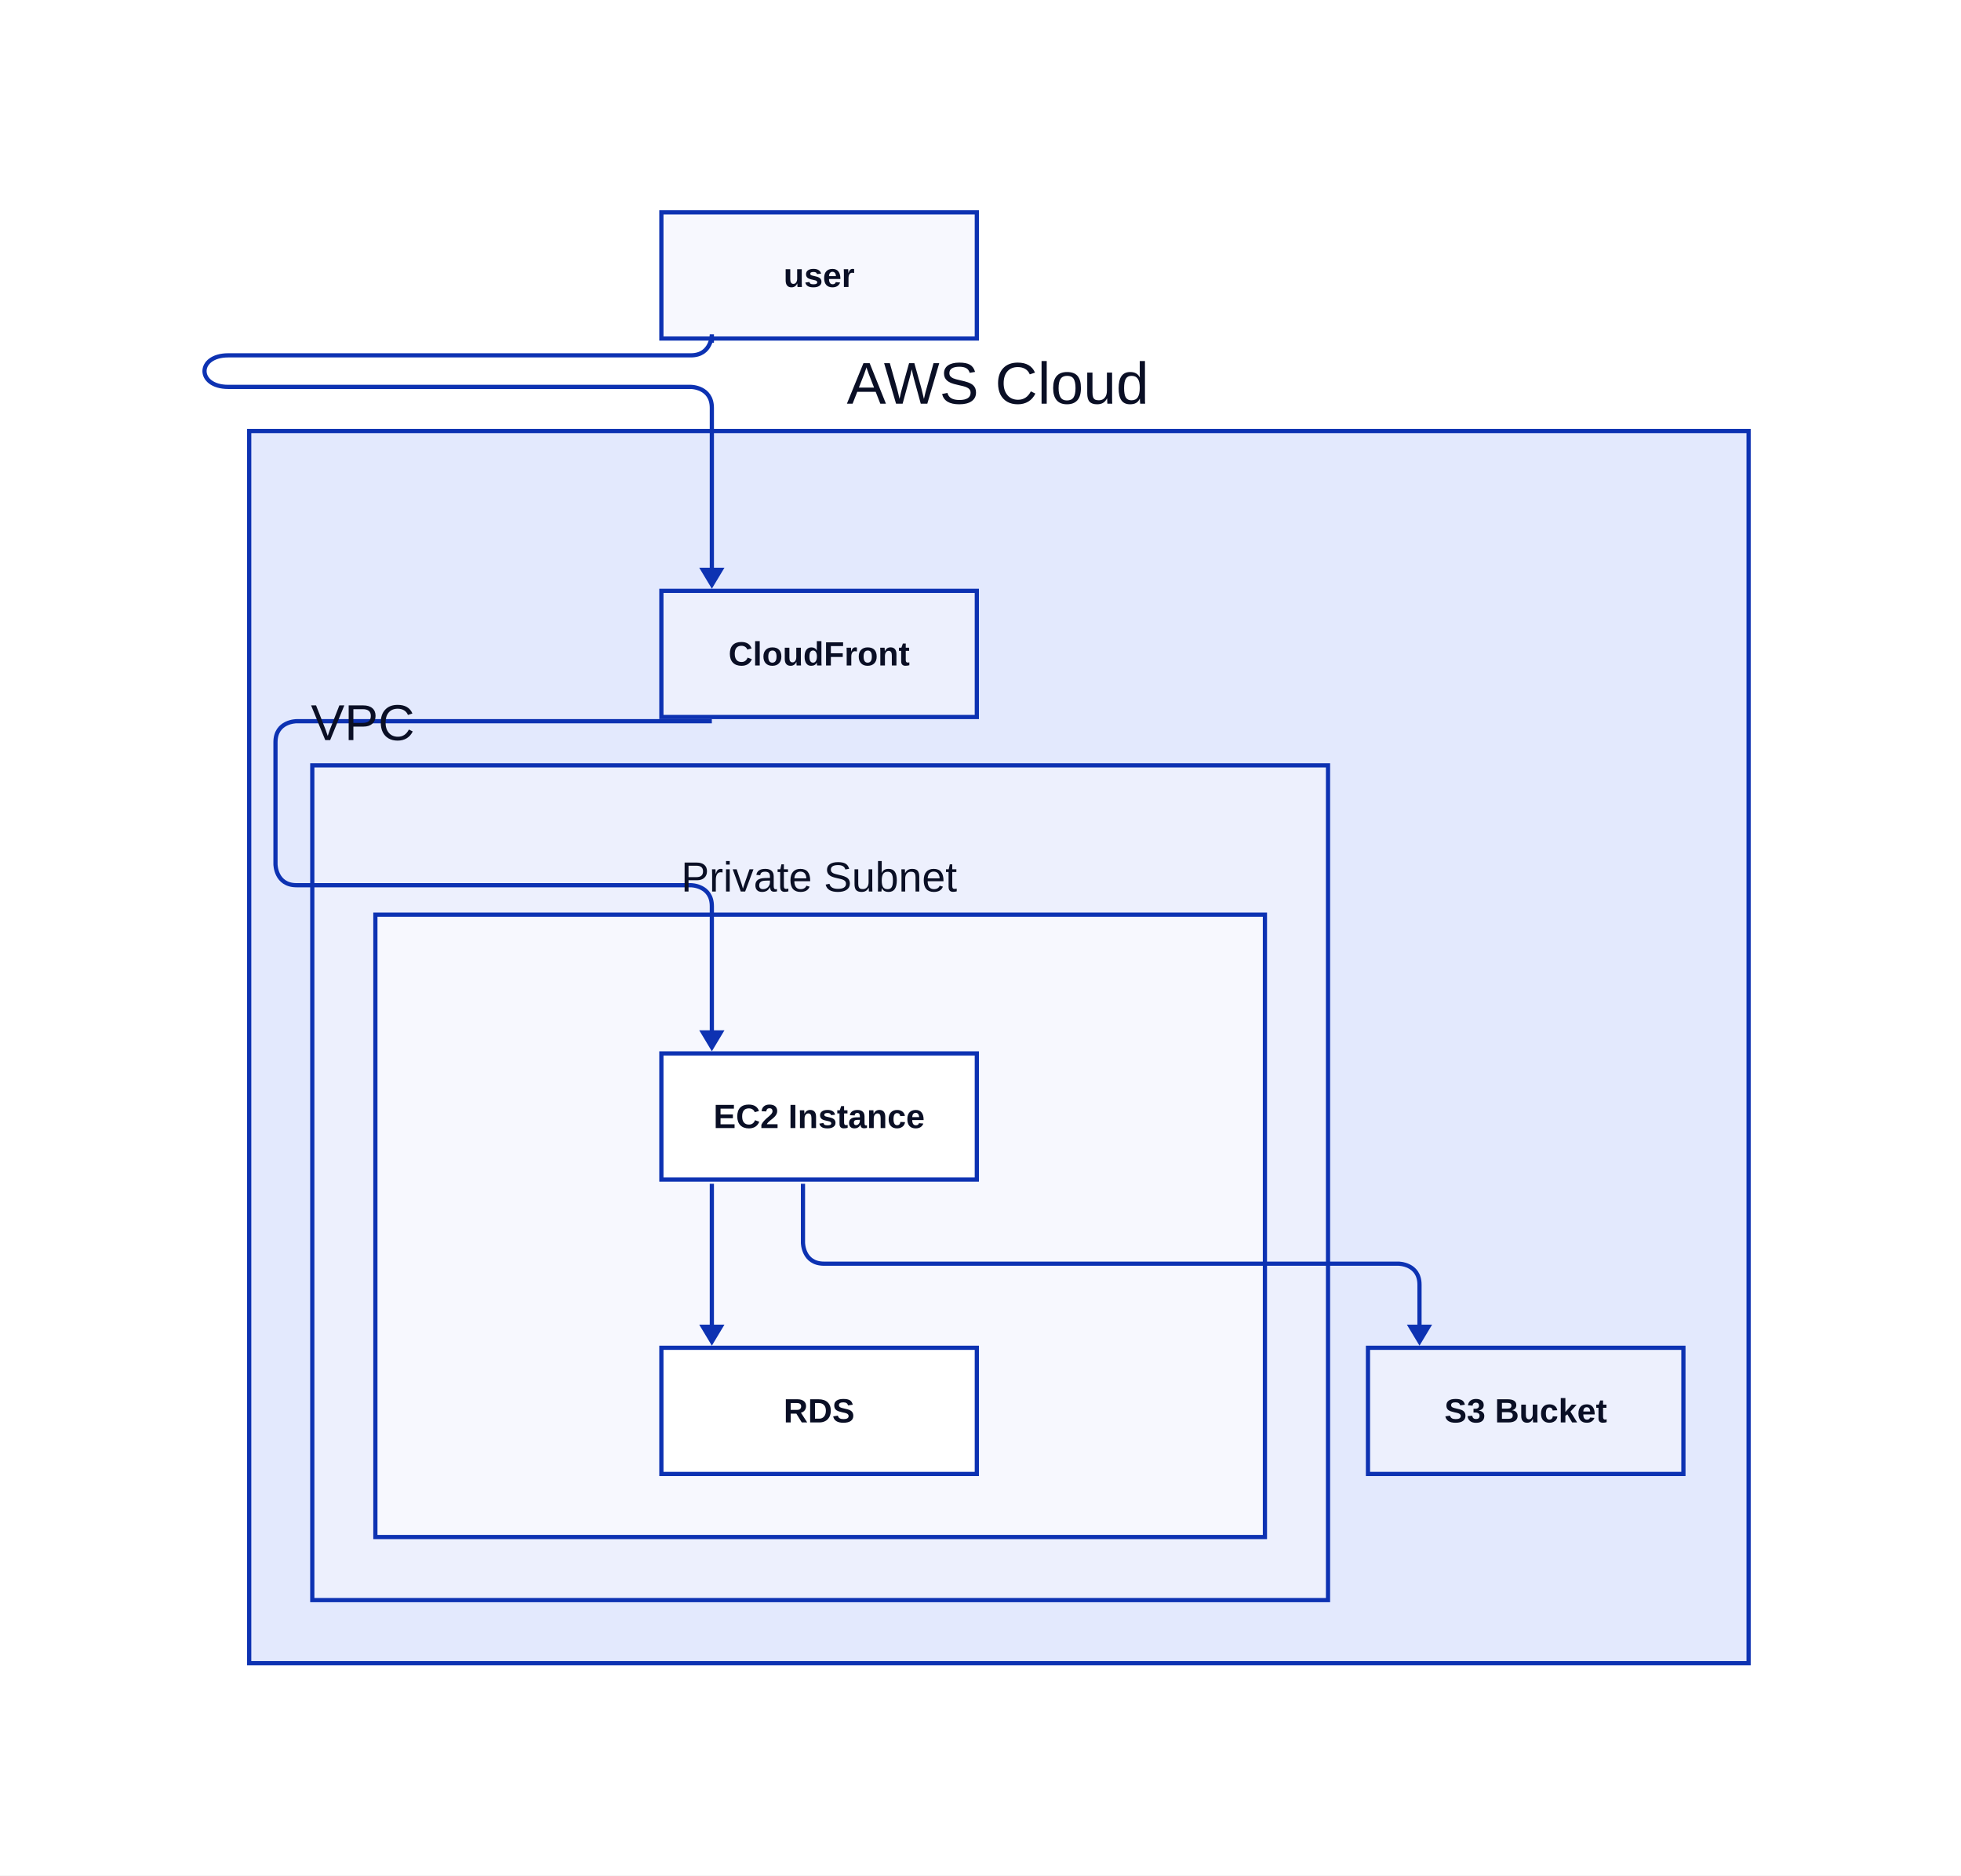
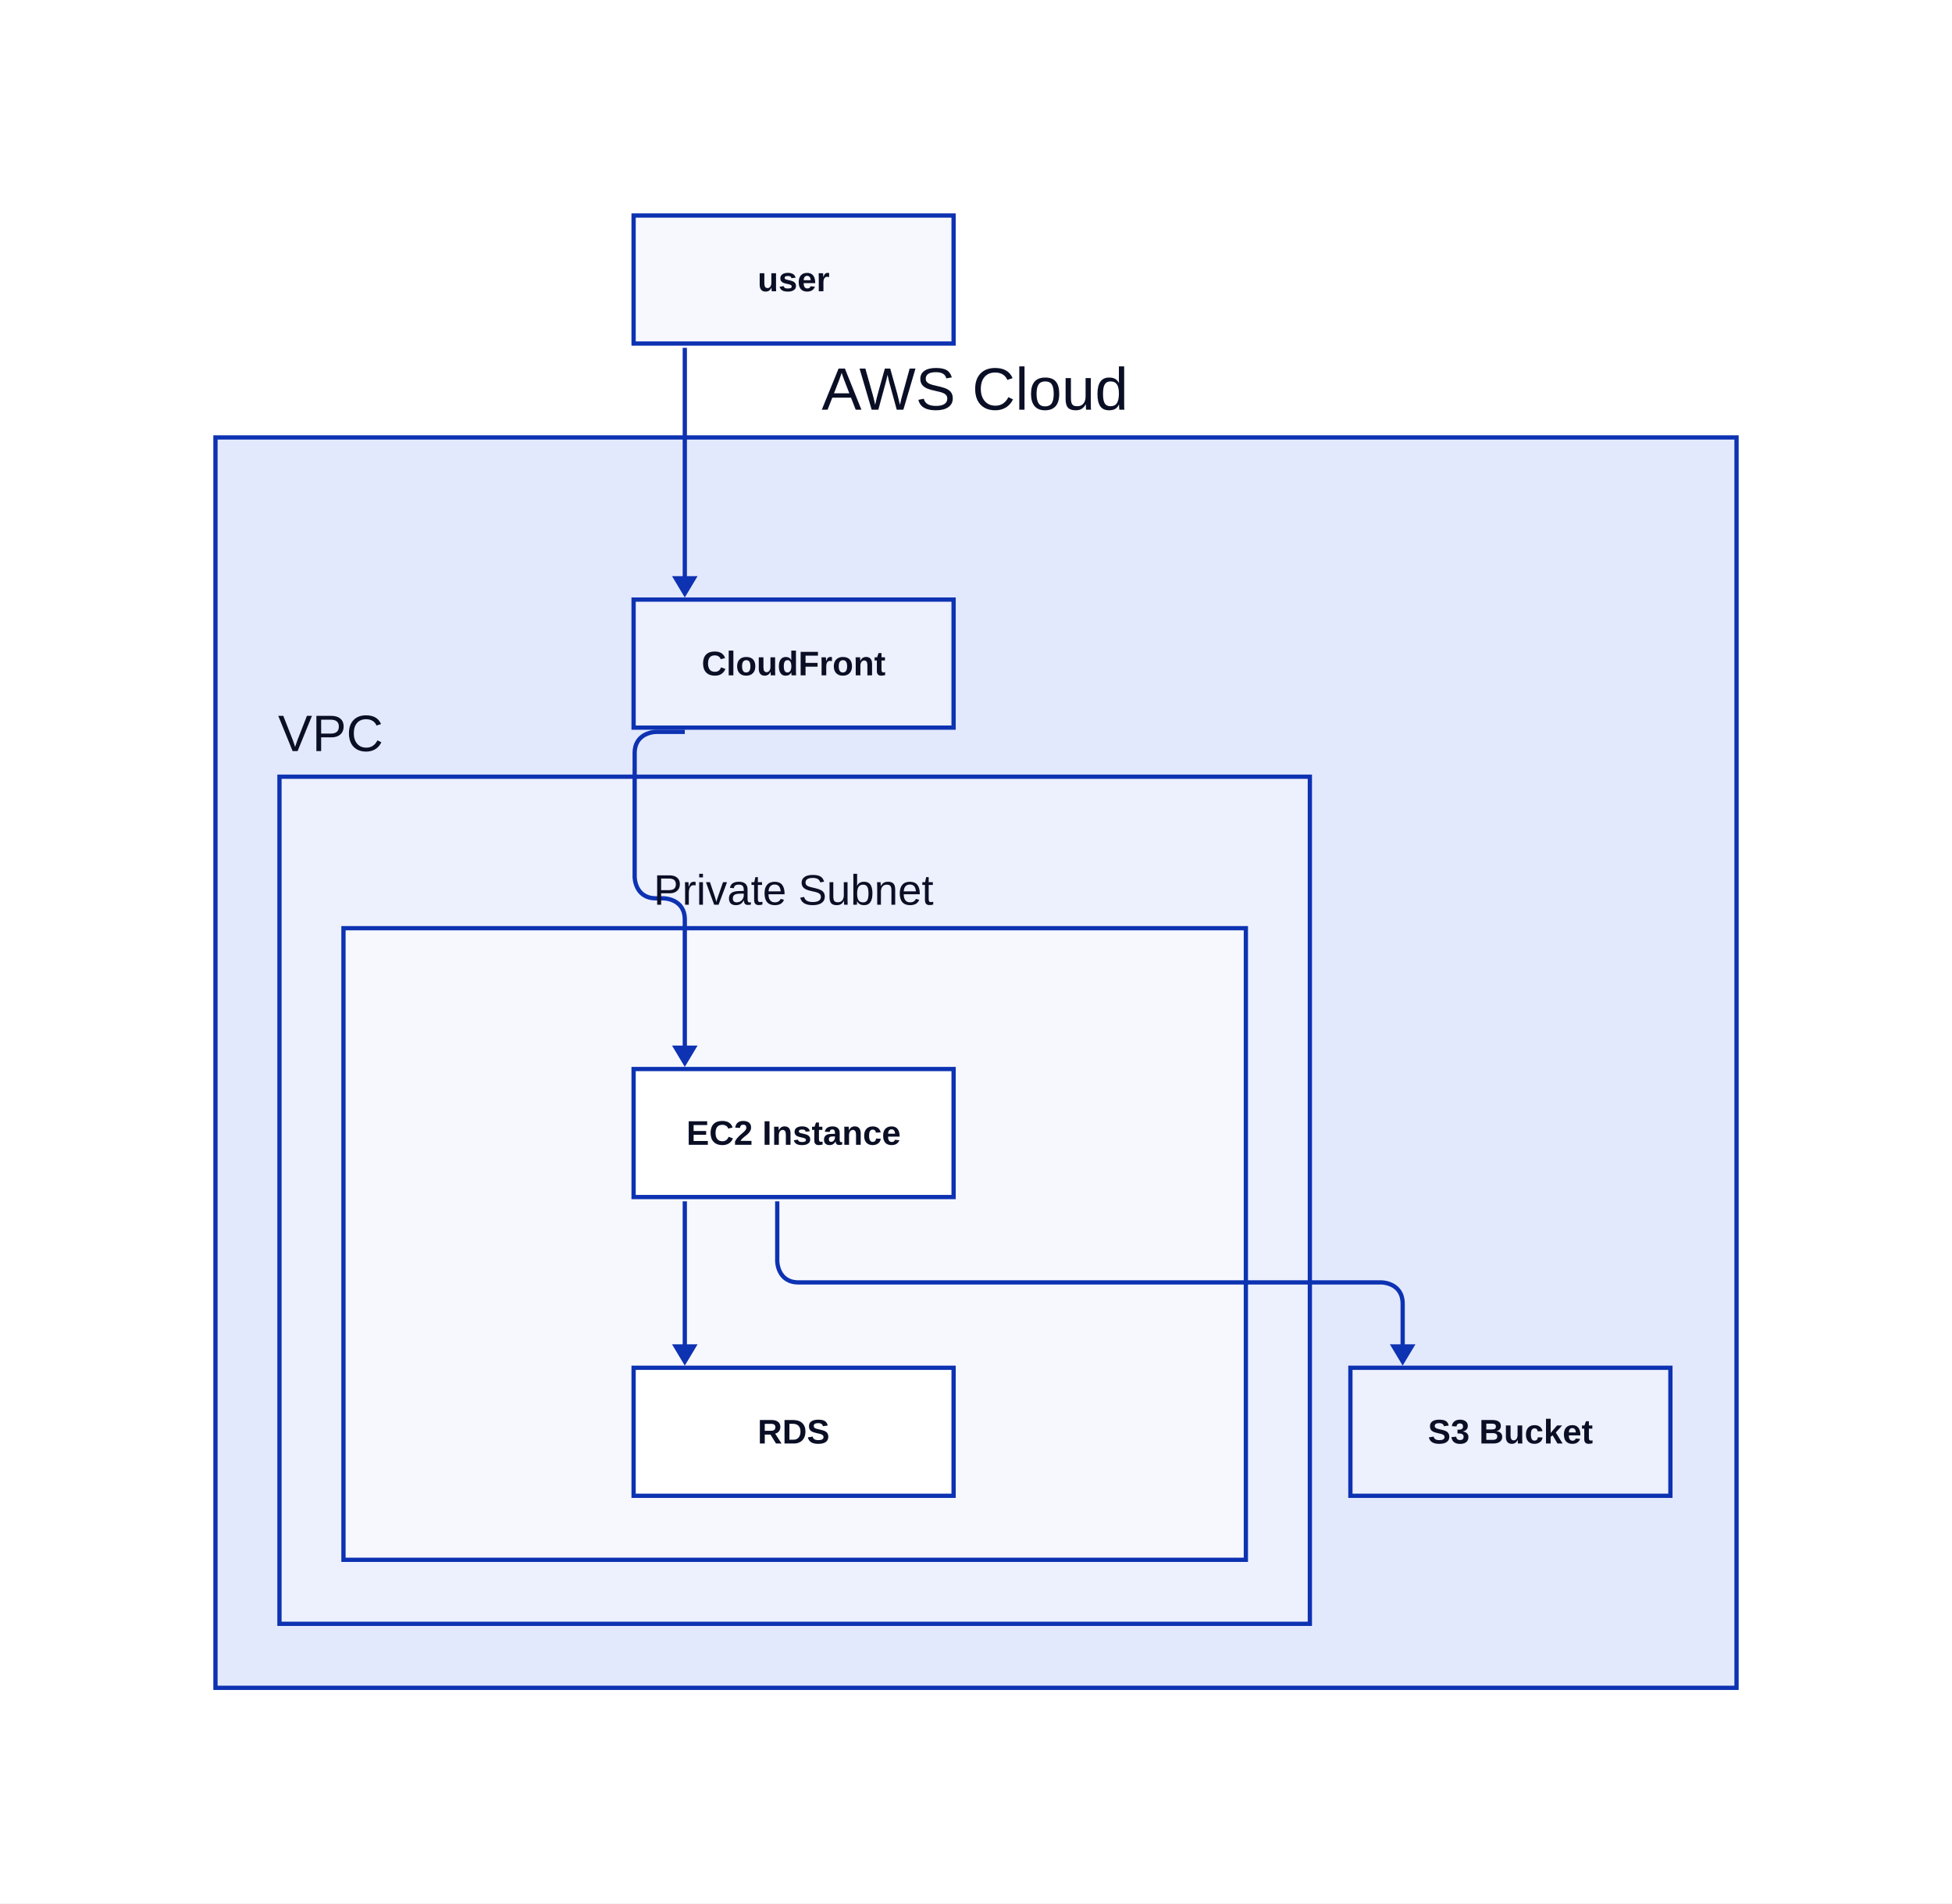
- <svg xmlns="http://www.w3.org/2000/svg" width="932.5" height="892" viewBox="-274.5 -101 932.5 892" data-d2-version="0.2.0" class="d2-790920114 d2-svg">
+ <svg xmlns="http://www.w3.org/2000/svg" width="915" height="892" viewBox="-257 -101 915 892" data-d2-version="0.2.0" class="d2-790920114 d2-svg">
  <defs>
-     <mask id="edge-label-mask" maskUnits="userSpaceOnUse" x="-274.5" y="-101" width="932.5" height="892">
-       <rect x="-274.5" y="-101" width="932.5" height="892" fill="white" />
+     <mask id="edge-label-mask" maskUnits="userSpaceOnUse" x="-257" y="-101" width="915" height="892">
+       <rect x="-257" y="-101" width="915" height="892" fill="white" />
    </mask>
    <marker id="mk-161592640" markerWidth="10" markerHeight="12" refX="7" refY="6" viewBox="0 0 10 12" orient="auto" markerUnits="userSpaceOnUse">
      <polygon points="0,0 10,6 0,12" fill="#0D32B2" stroke-width="2" />
    </marker>
  </defs>
-   <rect x="-274.5" y="-101" width="932.5" height="892" rx="0" fill="#FFFFFF" stroke-width="0" />
+   <rect x="-257" y="-101" width="915" height="892" rx="0" fill="#FFFFFF" stroke-width="0" />
  <g id="base-layer">
    <rect x="-156" y="104" width="713" height="586" fill="#E3E9FD" stroke="#0D32B2" stroke-width="2" rx="0" ry="0" />
    <rect x="-126" y="263" width="483" height="397" fill="#EDF0FD" stroke="#0D32B2" stroke-width="2" rx="0" ry="0" />
    <rect x="-96" y="334" width="423" height="296" fill="#F7F8FE" stroke="#0D32B2" stroke-width="2" rx="0" ry="0" />
    <rect x="40" y="0" width="150" height="60" fill="#F7F8FE" stroke="#0D32B2" stroke-width="2" rx="0" ry="0" />
    <rect x="40" y="180" width="150" height="60" fill="#EDF0FD" stroke="#0D32B2" stroke-width="2" rx="0" ry="0" />
    <rect x="376" y="540" width="150" height="60" fill="#EDF0FD" stroke="#0D32B2" stroke-width="2" rx="0" ry="0" />
    <rect x="40" y="400" width="150" height="60" fill="#FFFFFF" stroke="#0D32B2" stroke-width="2" rx="0" ry="0" />
    <rect x="40" y="540" width="150" height="60" fill="#FFFFFF" stroke="#0D32B2" stroke-width="2" rx="0" ry="0" />
-     <path d="M 64 62 L 64 58 S 64 68 54 68 L -166 68 C -181 68 -181 83 -166 83 L 54 83 S 64 83 64 93 L 64 176" fill="none" stroke="#0D32B2" stroke-width="2" marker-end="url(#mk-161592640)" mask="url(#edge-label-mask)" />
-     <path d="M 64 242 L -133.5 242 S -143.5 242 -143.5 252 L -143.5 310 S -143.5 320 -133.5 320 L 54 320 S 64 320 64 330 L 64 396" fill="none" stroke="#0D32B2" stroke-width="2" marker-end="url(#mk-161592640)" mask="url(#edge-label-mask)" />
+     <path d="M 64 62 L 64 176" fill="none" stroke="#0D32B2" stroke-width="2" marker-end="url(#mk-161592640)" mask="url(#edge-label-mask)" />
+     <path d="M 64 242 L 50.5 242 S 40.5 242 40.5 252 L 40.5 310 S 40.5 320 50.5 320 L 54 320 S 64 320 64 330 L 64 396" fill="none" stroke="#0D32B2" stroke-width="2" marker-end="url(#mk-161592640)" mask="url(#edge-label-mask)" />
    <path d="M 64 462 L 64 536" fill="none" stroke="#0D32B2" stroke-width="2" marker-end="url(#mk-161592640)" mask="url(#edge-label-mask)" />
    <path d="M 107.333 462 L 107.333 490 S 107.333 500 117.333 500 L 390.5 500 S 400.5 500 400.5 510 L 400.5 536" fill="none" stroke="#0D32B2" stroke-width="2" marker-end="url(#mk-161592640)" mask="url(#edge-label-mask)" />
    <text x="200" y="91" text-anchor="middle" dominant-baseline="alphabetic" font-family="Arial, sans-serif" font-size="28" style="fill: #0A0F25">AWS Cloud</text>
    <text x="-102" y="251" text-anchor="middle" dominant-baseline="alphabetic" font-family="Arial, sans-serif" font-size="24" style="fill: #0A0F25">VPC</text>
    <text x="115" y="323" text-anchor="middle" dominant-baseline="alphabetic" font-family="Arial, sans-serif" font-size="20" style="fill: #0A0F25">Private Subnet</text>
    <text x="115" y="35.5" text-anchor="middle" dominant-baseline="alphabetic" font-family="Arial, sans-serif" font-size="16" style="fill: #0A0F25; font-weight: 700">user</text>
    <text x="115" y="215.5" text-anchor="middle" dominant-baseline="alphabetic" font-family="Arial, sans-serif" font-size="16" style="fill: #0A0F25; font-weight: 700">CloudFront</text>
    <text x="451" y="575.5" text-anchor="middle" dominant-baseline="alphabetic" font-family="Arial, sans-serif" font-size="16" style="fill: #0A0F25; font-weight: 700">S3 Bucket</text>
    <text x="115" y="435.5" text-anchor="middle" dominant-baseline="alphabetic" font-family="Arial, sans-serif" font-size="16" style="fill: #0A0F25; font-weight: 700">EC2 Instance</text>
    <text x="115" y="575.5" text-anchor="middle" dominant-baseline="alphabetic" font-family="Arial, sans-serif" font-size="16" style="fill: #0A0F25; font-weight: 700">RDS</text>
  </g>
</svg>
